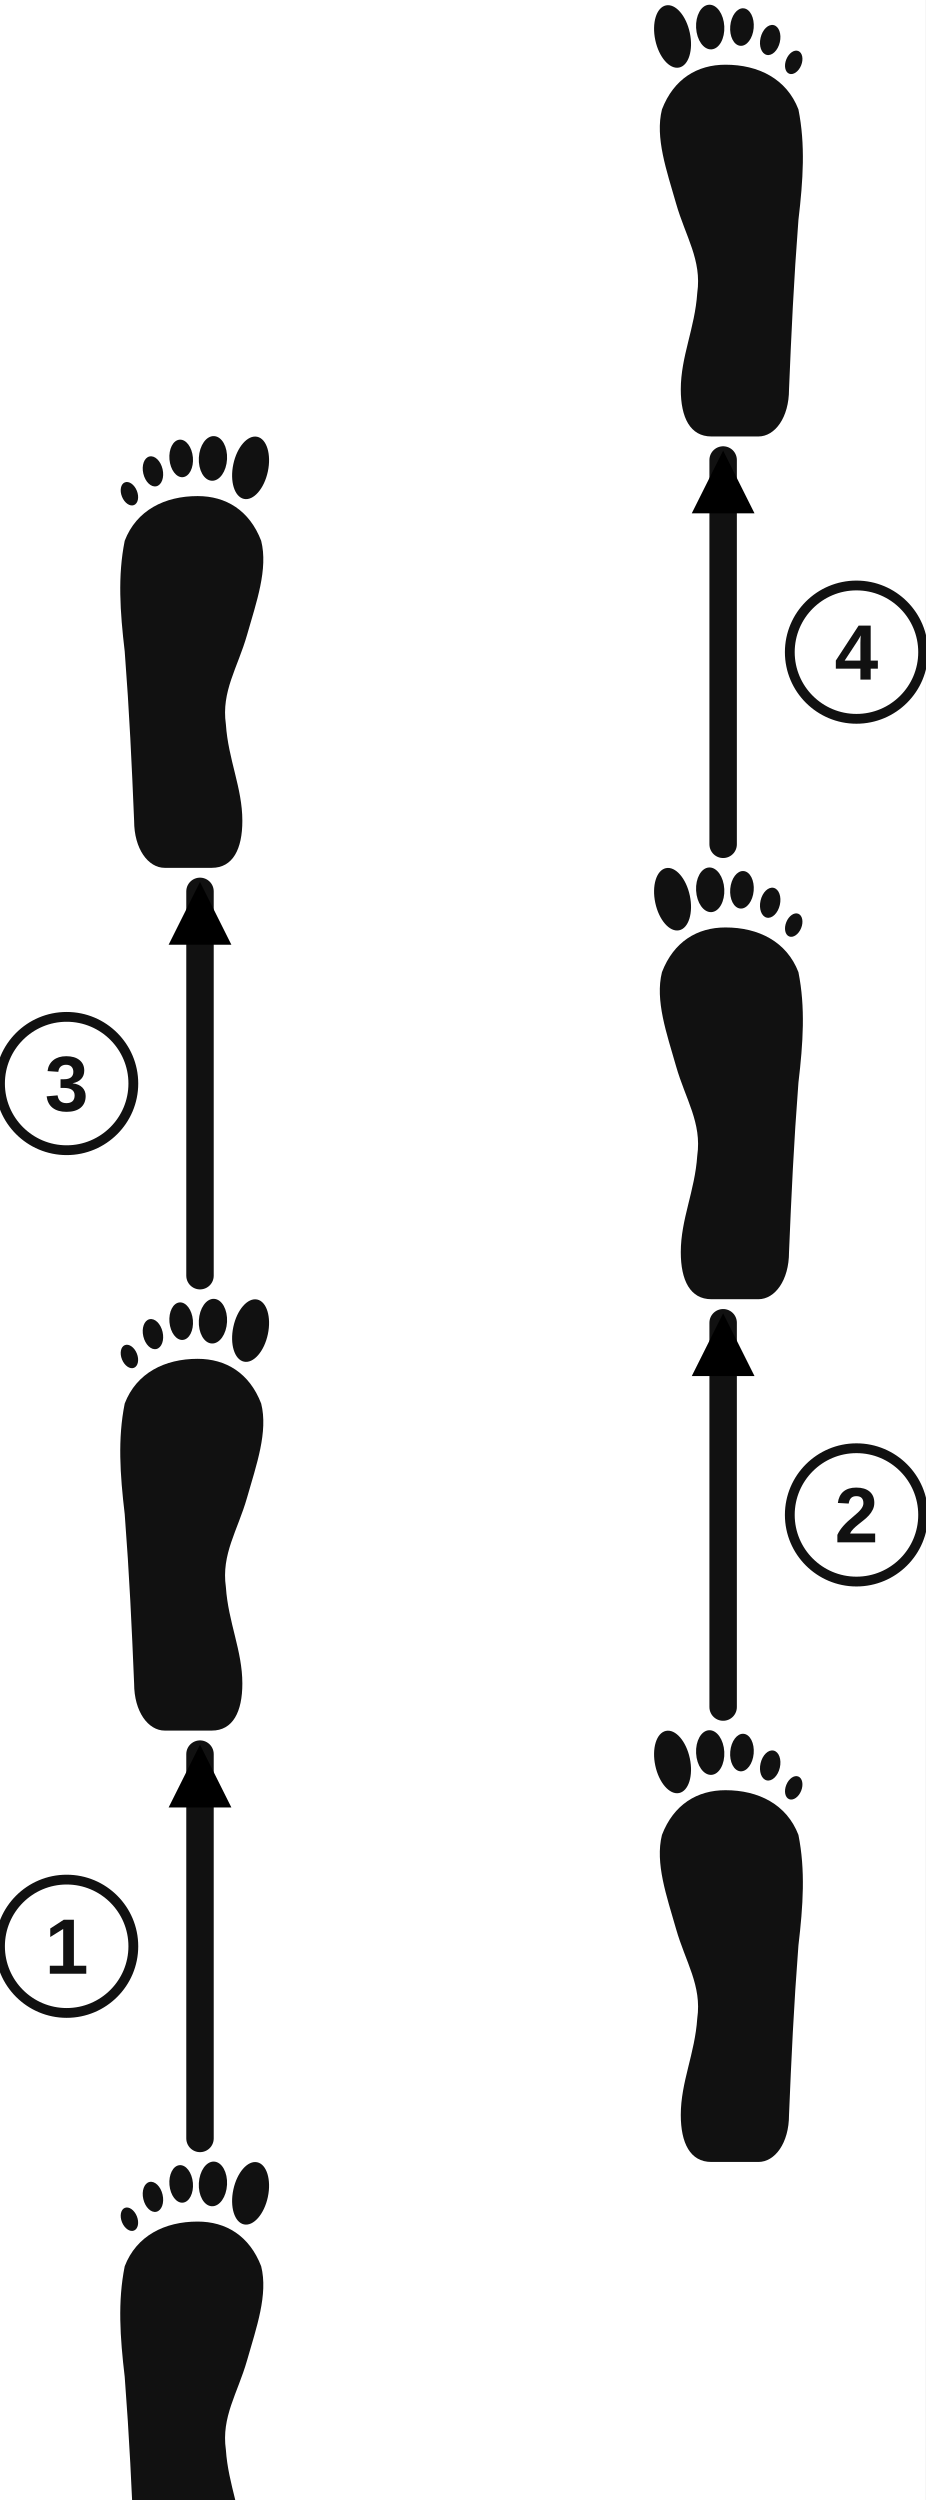
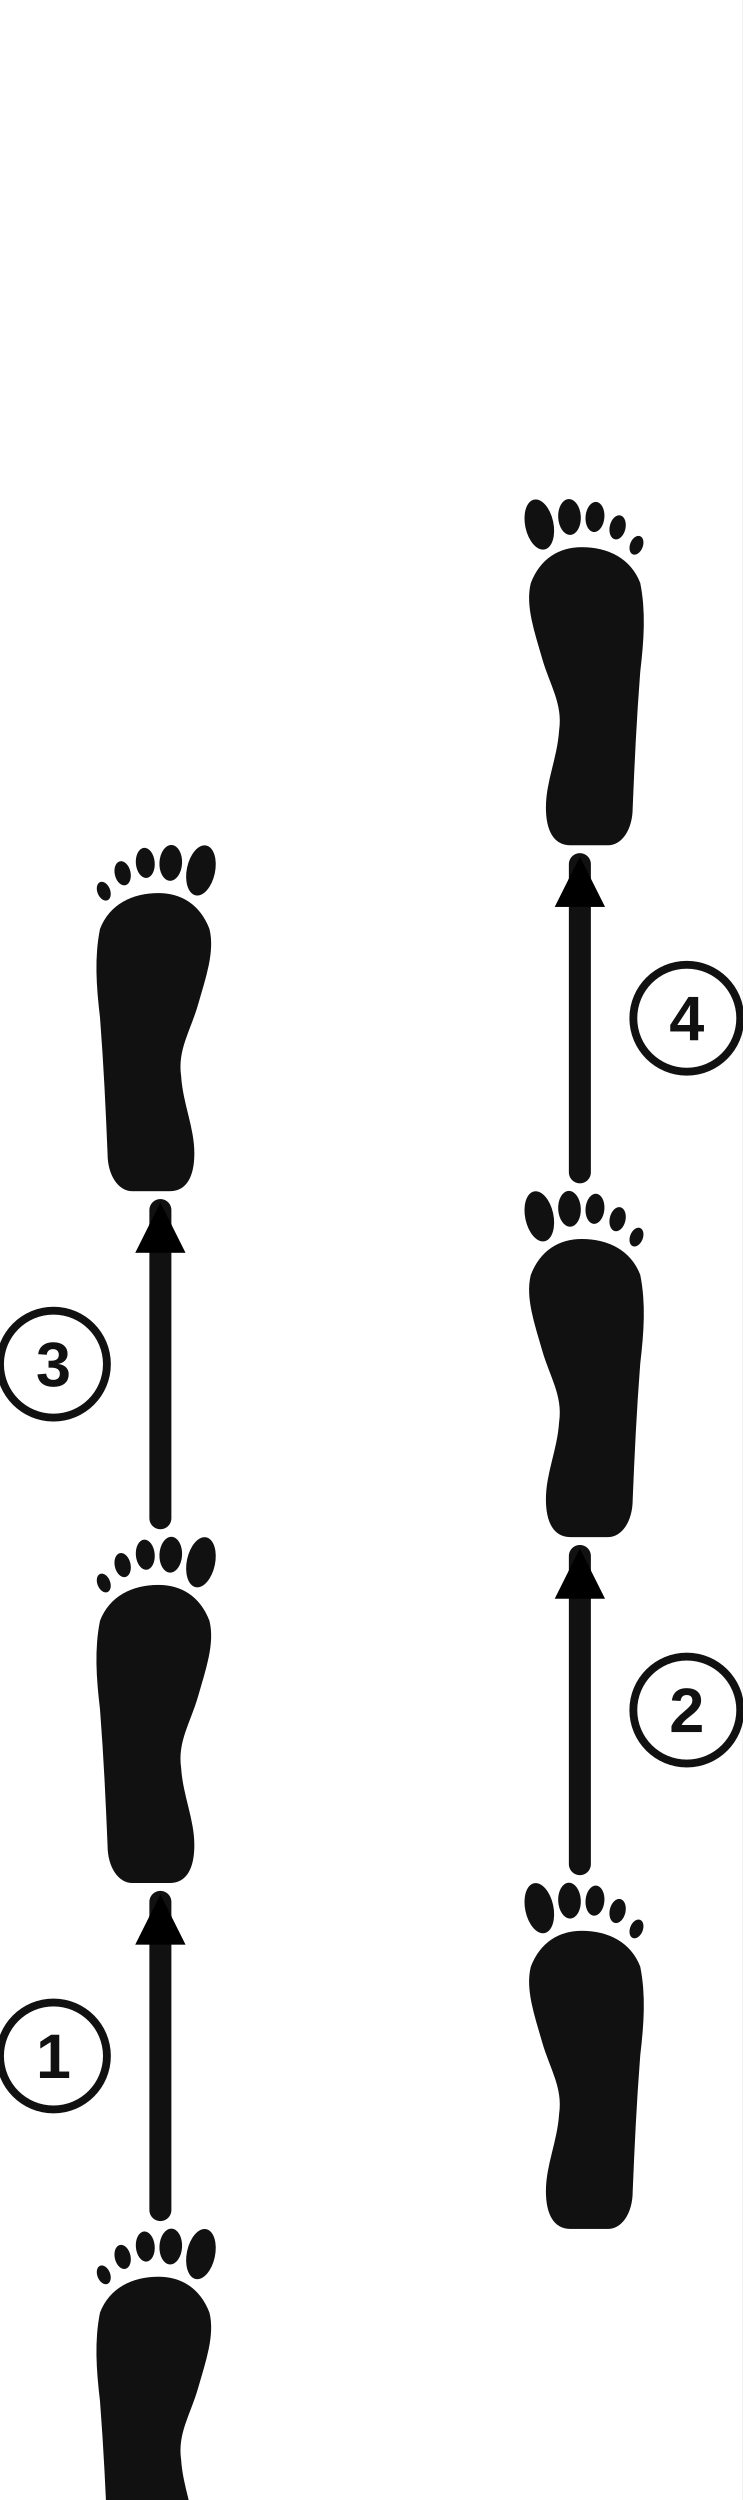
- <svg xmlns="http://www.w3.org/2000/svg" viewBox="0.0 157.5 236.0 637.5" role="img" aria-label="Ayumi-ashi: left foot steps forward (movements 1 and 3) while right foot follows (movements 2 and 4)">
+ <svg xmlns="http://www.w3.org/2000/svg" viewBox="0 0 236 795" role="img" aria-label="Ayumi-ashi: left foot steps forward (movements 1 and 3) while right foot follows (movements 2 and 4)">
  <defs>
    <g id="foot-r">
      <path d="M 45 224                C 36 224 32 216 32 204                C 32 190 38 178 39 163                C 41 149 34 139 30 125                C 26 111 21 97 24 85                C 29 72 39 66 51 66                C 65 66 77 72 82 85                C 85 100 84 115 82 132                C 80 158 79 180 78 204                C 78 216 72 224 65 224                Z" />
      <ellipse cx="28.5" cy="54" rx="7.5" ry="13.5" transform="rotate(-12 28.5 54)" />
      <ellipse cx="44.5" cy="50" rx="6" ry="9.5" transform="rotate(-3 44.5 50)" />
      <ellipse cx="58" cy="50" rx="5" ry="8" transform="rotate(5 58 50)" />
      <ellipse cx="70" cy="55.5" rx="4.2" ry="6.5" transform="rotate(13 70 55.5)" />
      <ellipse cx="80" cy="65" rx="3.4" ry="5.2" transform="rotate(22 80 65)" />
    </g>
    <g id="foot-l">
      <use href="#foot-r" transform="translate(100 0) scale(-1 1)" />
    </g>
    <marker id="ah" viewBox="0 0 10 10" refX="8.5" refY="5" markerWidth="16" markerHeight="16" orient="auto" markerUnits="userSpaceOnUse">
      <path d="M 0 0 L 10 5 L 0 10 Z" />
    </marker>
  </defs>
  <rect width="236" height="795" fill="#ffffff" />
  <use href="#foot-r" fill="#111111" transform="translate(154.4 134.4) scale(0.6)" />
  <use href="#foot-r" fill="#111111" transform="translate(154.4 354.4) scale(0.6)" />
  <use href="#foot-r" fill="#111111" transform="translate(154.4 574.4) scale(0.6)" />
  <use href="#foot-l" fill="#111111" transform="translate(21.0 244.4) scale(0.6)" />
  <use href="#foot-l" fill="#111111" transform="translate(21.0 464.4) scale(0.6)" />
  <use href="#foot-l" fill="#111111" transform="translate(21.0 684.4) scale(0.6)" />
  <g stroke="#111111" stroke-width="7" stroke-linecap="round" fill="none">
    <path d="M 184.4 592.8 L 184.4 494.8" marker-end="url(#ah)" />
    <path d="M 184.4 372.8 L 184.4 274.8" marker-end="url(#ah)" />
    <path d="M 51.0 702.8 L 51.0 604.8" marker-end="url(#ah)" />
    <path d="M 51.0 482.8 L 51.0 384.8" marker-end="url(#ah)" />
  </g>
  <g font-family="Arial, Helvetica, sans-serif" font-size="20" font-weight="bold" text-anchor="middle">
    <circle cx="218.4" cy="543.8" r="17" fill="#ffffff" stroke="#111111" stroke-width="2.5" />
    <text x="218.4" y="543.8" dy="0.35em" fill="#111111">2</text>
    <circle cx="218.4" cy="323.8" r="17" fill="#ffffff" stroke="#111111" stroke-width="2.5" />
    <text x="218.4" y="323.8" dy="0.35em" fill="#111111">4</text>
    <circle cx="17.0" cy="653.8" r="17" fill="#ffffff" stroke="#111111" stroke-width="2.5" />
    <text x="17.0" y="653.8" dy="0.35em" fill="#111111">1</text>
    <circle cx="17.0" cy="433.8" r="17" fill="#ffffff" stroke="#111111" stroke-width="2.5" />
    <text x="17.0" y="433.8" dy="0.35em" fill="#111111">3</text>
  </g>
</svg>
